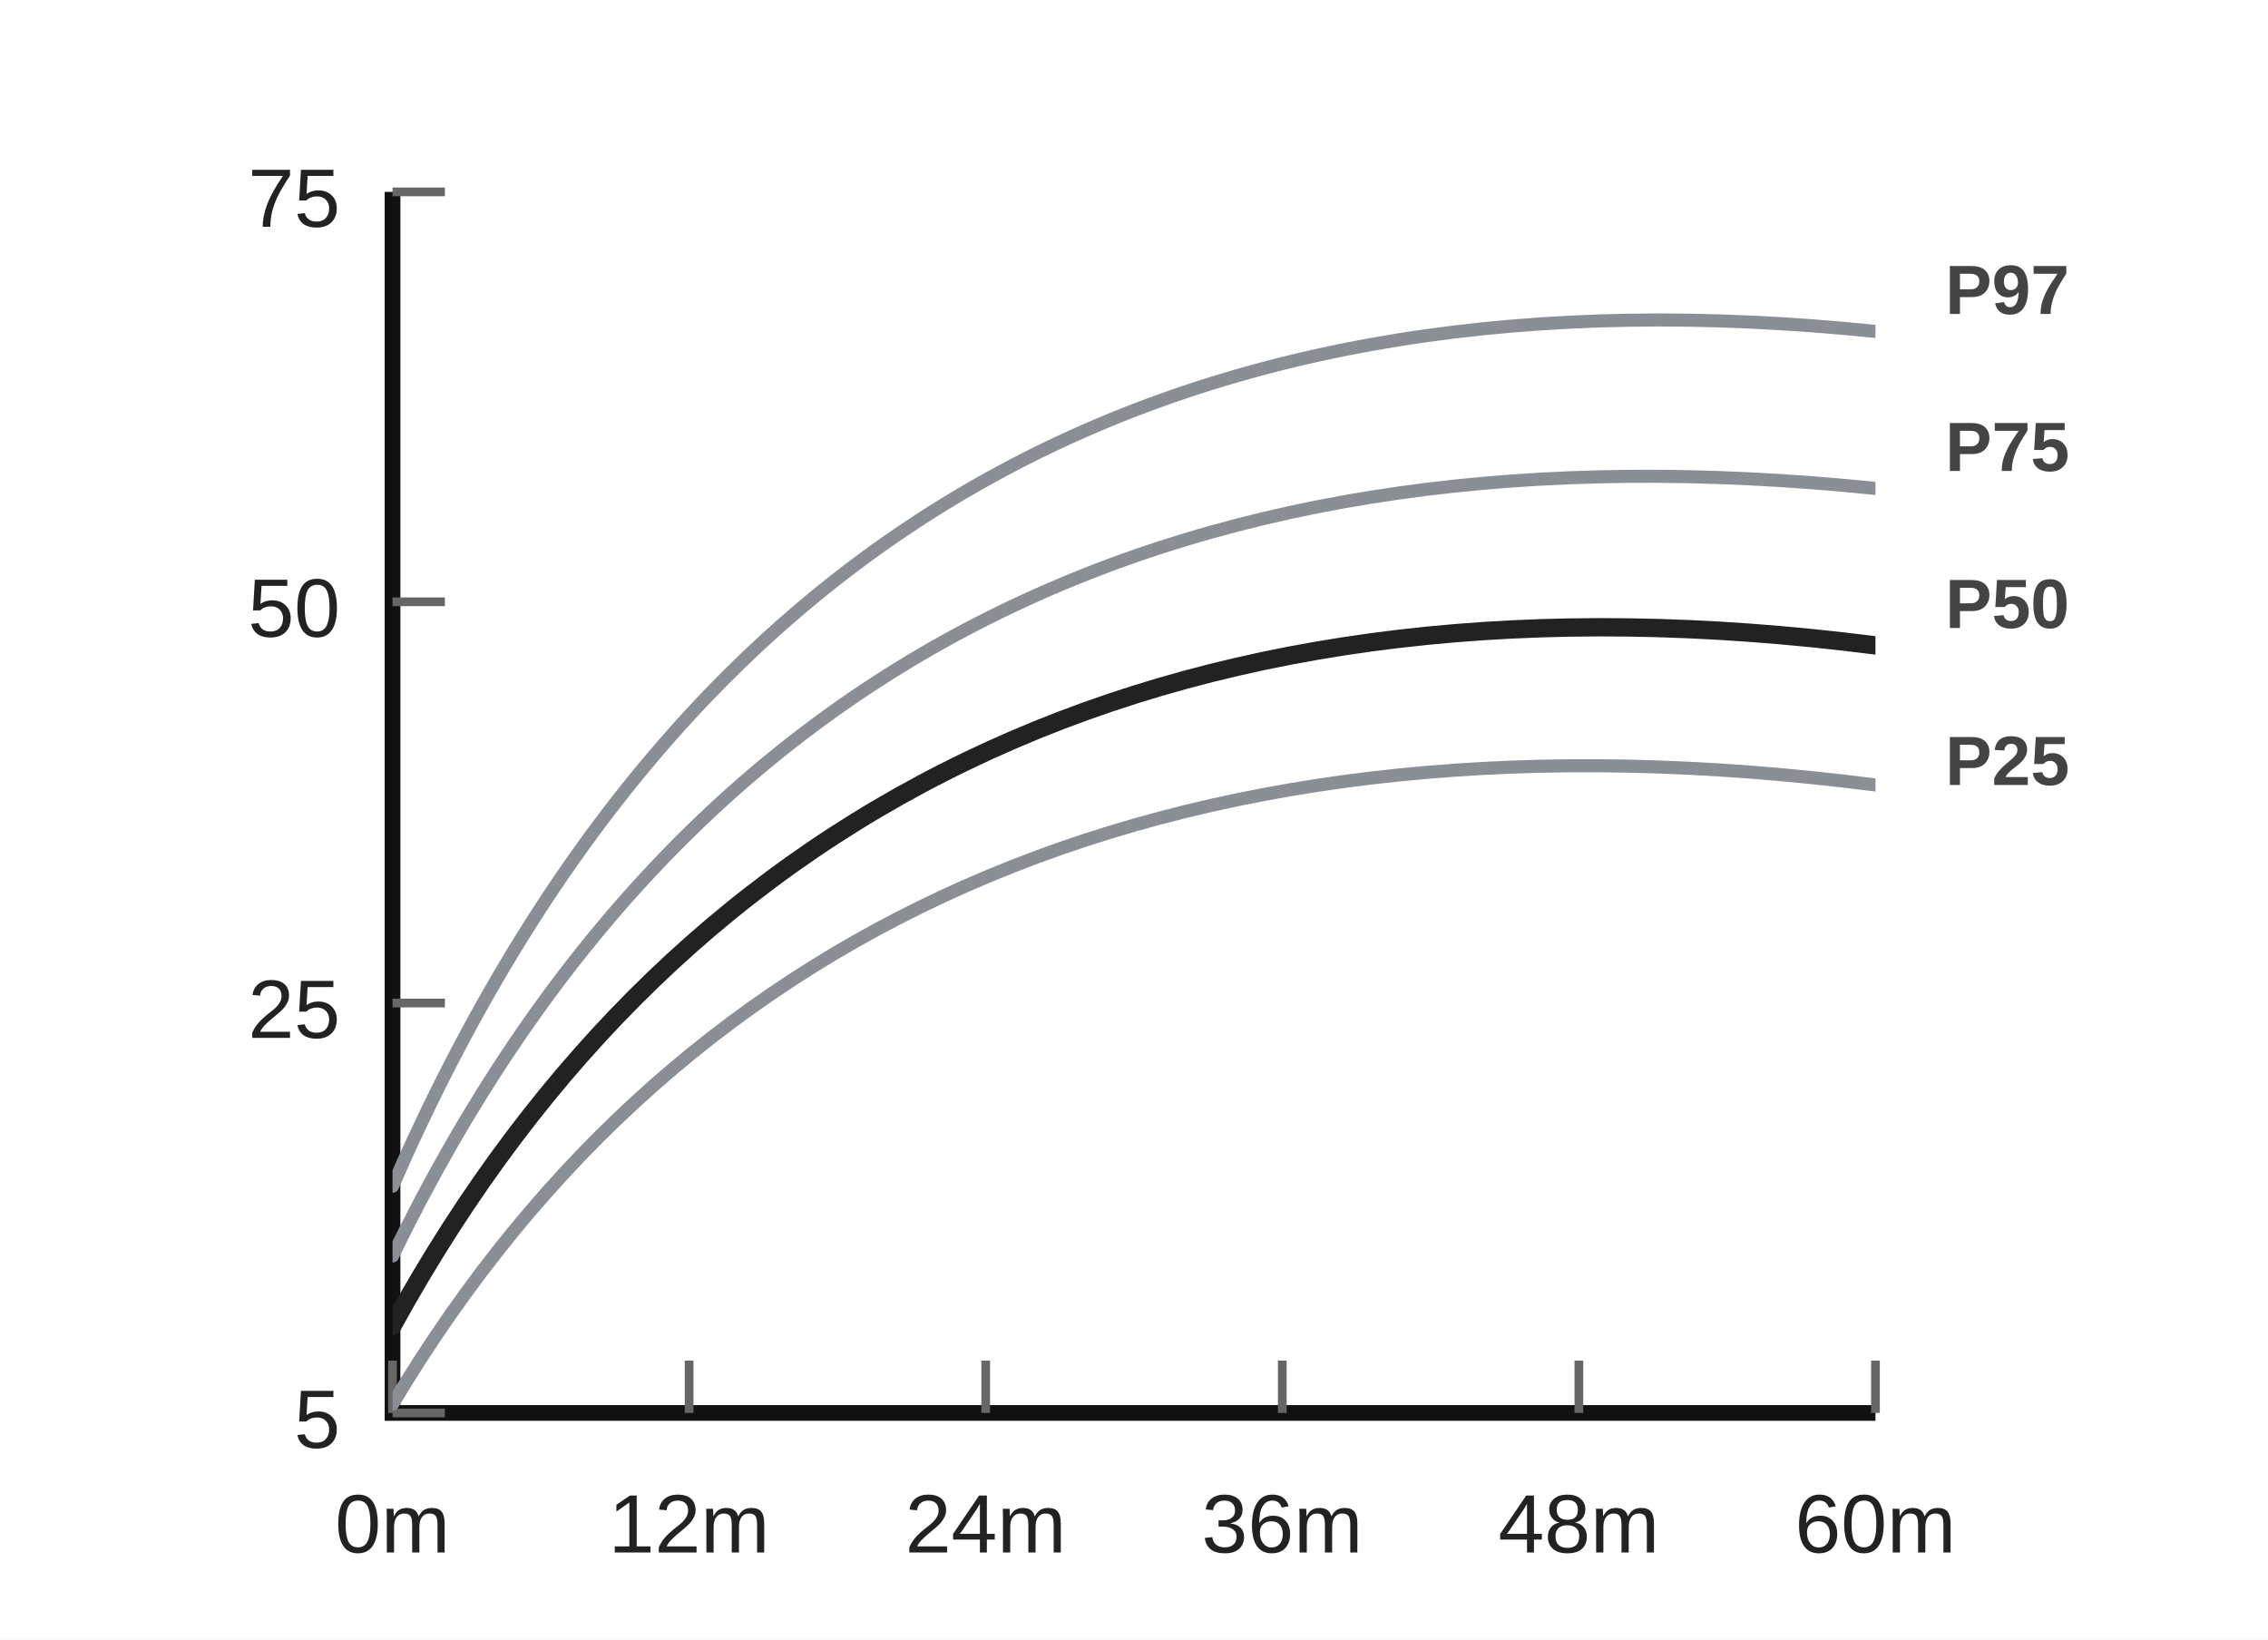
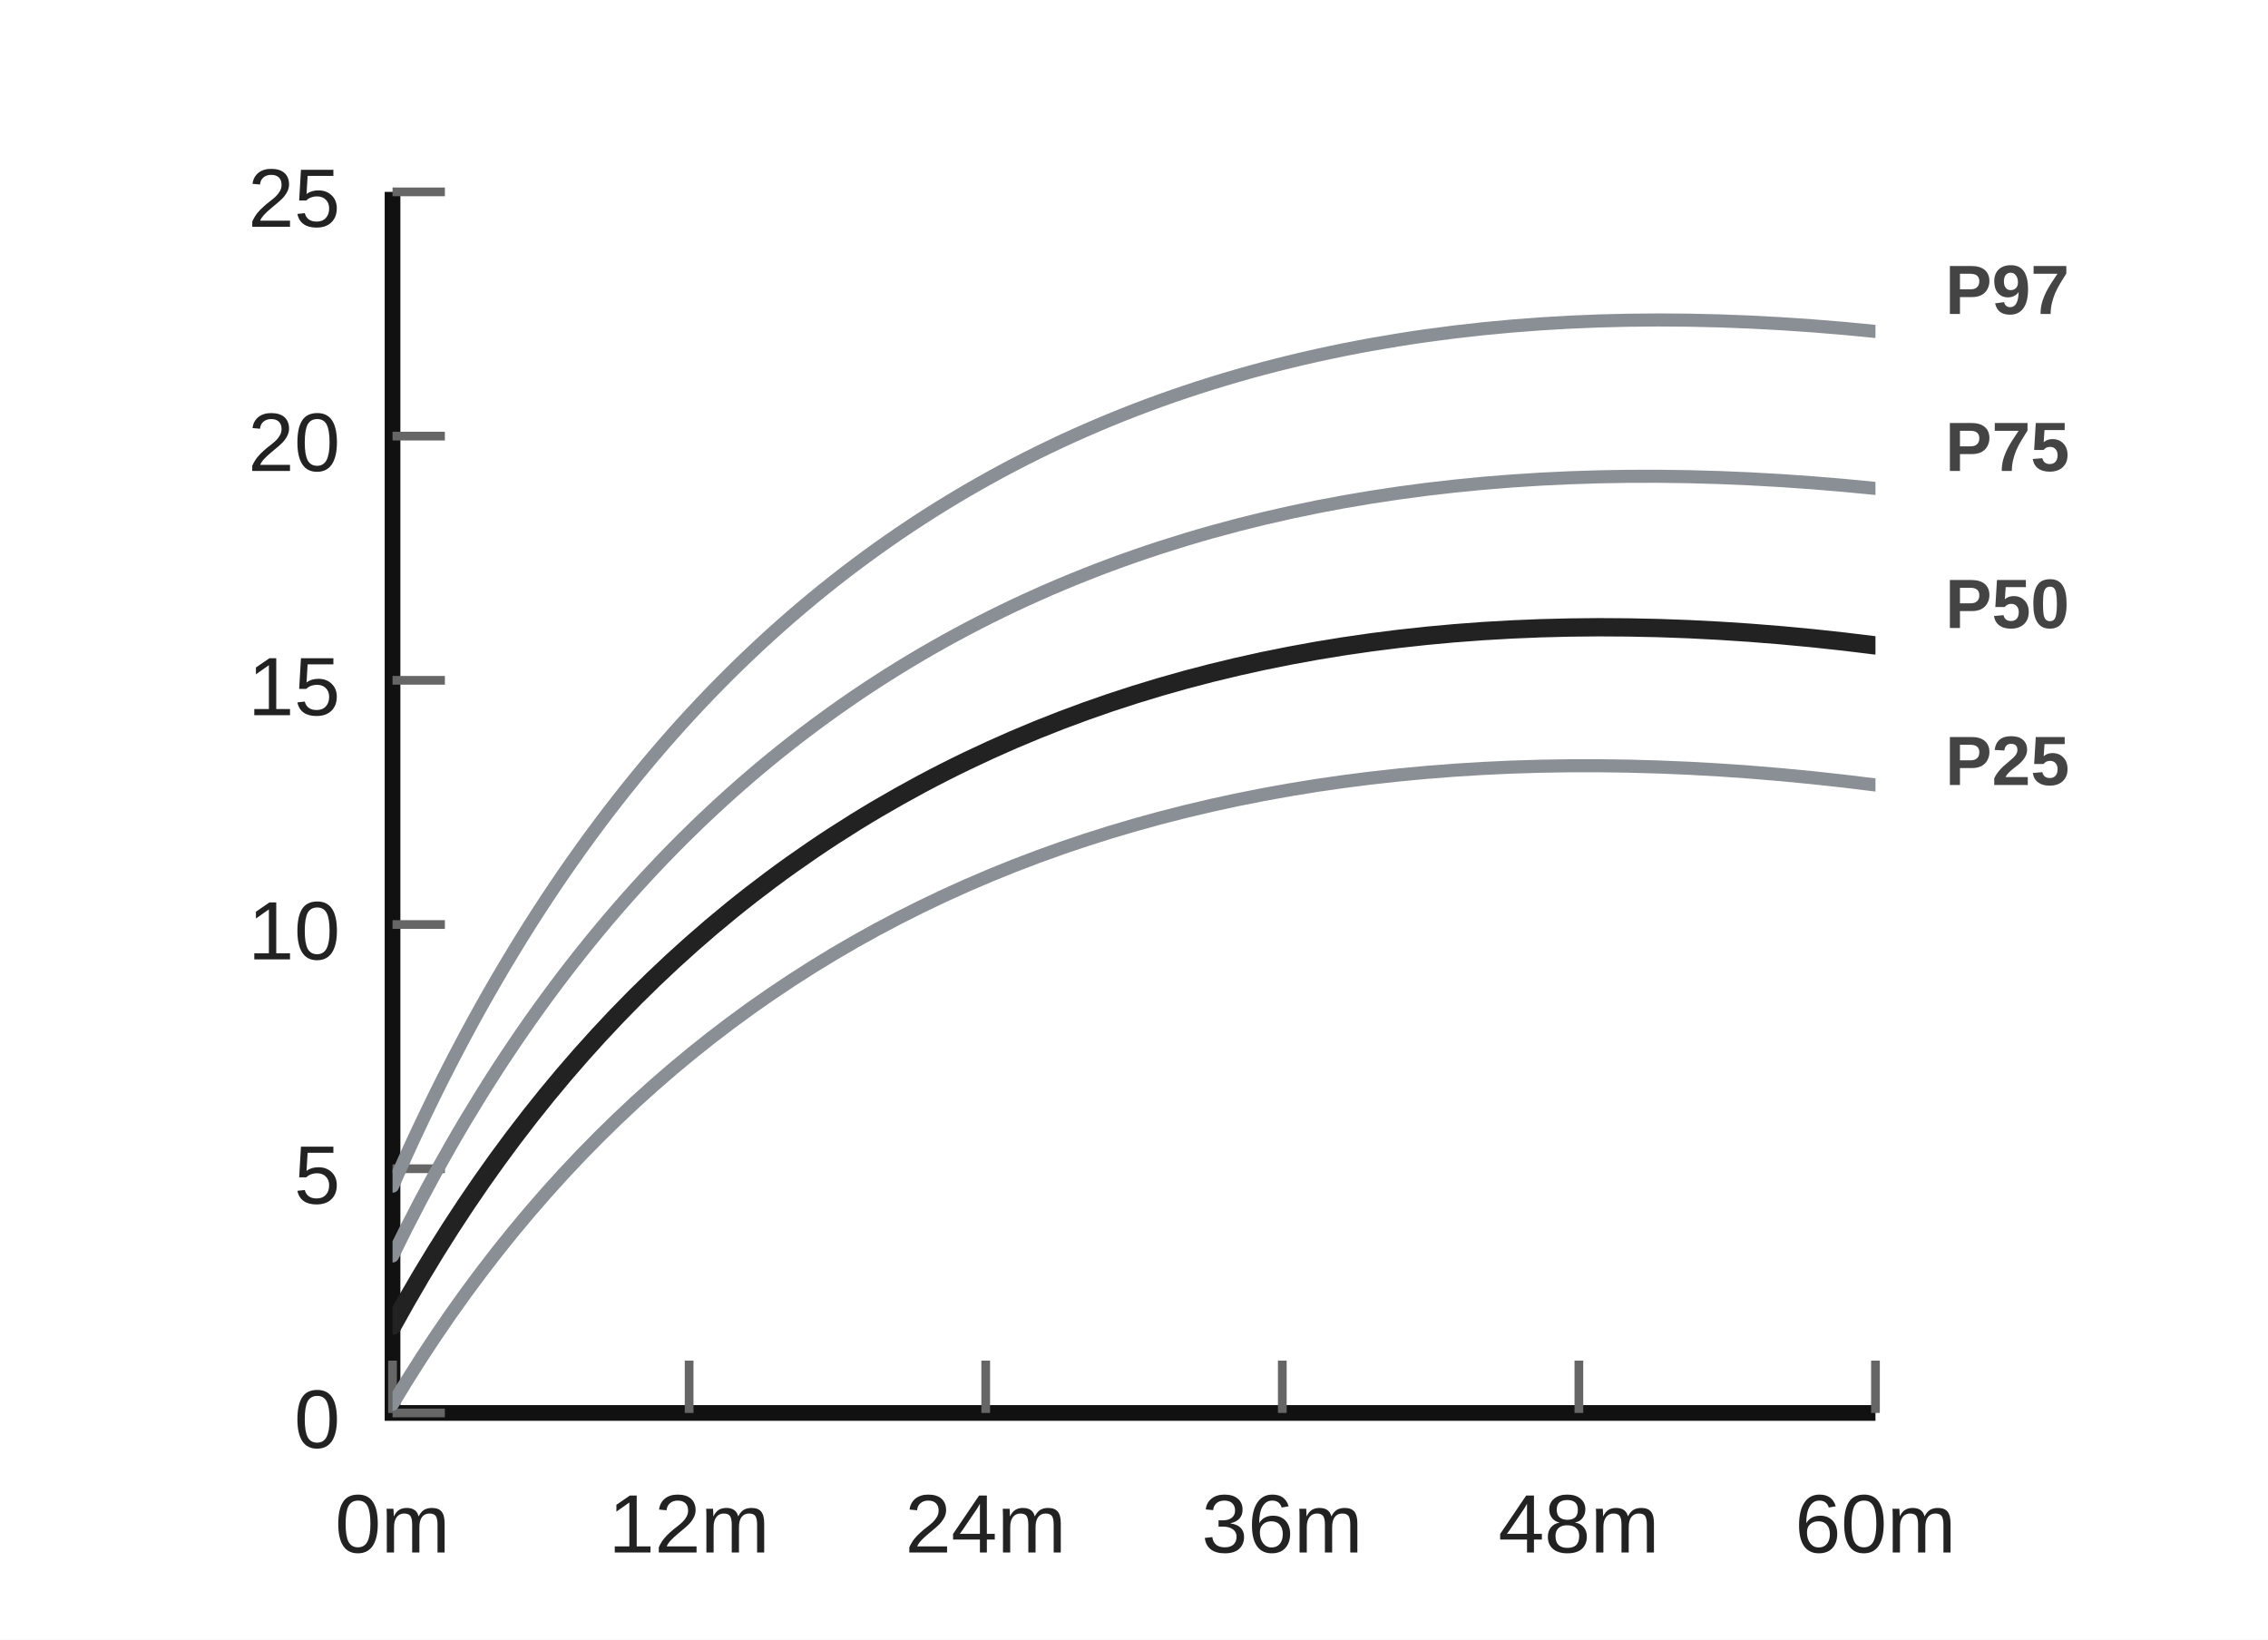
<svg xmlns="http://www.w3.org/2000/svg" viewBox="0 0 260 188" role="img" aria-label="WHO Boys Weight 0-5 years">
  <style>
    .axis { stroke: #111; stroke-width: 1.8; fill: none; }
    .tick { stroke: #666; stroke-width: 1; }
    .label { fill: #222; font: 9.5px Arial, sans-serif; text-anchor: middle; }
    .ylabel { fill: #222; font: 9.5px Arial, sans-serif; text-anchor: end; }
    .curve { fill: none; stroke: #8a8f96; stroke-width: 1.5; stroke-linecap: round; }
    .median { fill: none; stroke: #222; stroke-width: 2.1; stroke-linecap: round; }
    .percentile { fill: #444; font: 700 8px Arial, sans-serif; }
  </style>
  <rect x="0" y="0" width="260" height="188" fill="#fff" />
  <defs>
    <clipPath id="clip-boys-weight-0-5-minimal-svg-0">
      <rect x="45" y="22" width="170" height="140" />
    </clipPath>
  </defs>
  <path class="axis" d="M45 22 V162 H215" />
  <path class="tick" d="M45 162 V156" />
  <text class="label" x="45" y="178">0m</text>
  <path class="tick" d="M79 162 V156" />
  <text class="label" x="79" y="178">12m</text>
  <path class="tick" d="M113 162 V156" />
  <text class="label" x="113" y="178">24m</text>
  <path class="tick" d="M147 162 V156" />
  <text class="label" x="147" y="178">36m</text>
  <path class="tick" d="M181 162 V156" />
  <text class="label" x="181" y="178">48m</text>
  <path class="tick" d="M215 162 V156" />
  <text class="label" x="215" y="178">60m</text>
  <path class="tick" d="M45 22 H51" />
-   <text class="ylabel" x="39" y="26">75</text>
-   <path class="tick" d="M45 69 H51" />
-   <text class="ylabel" x="39" y="73">50</text>
-   <path class="tick" d="M45 115 H51" />
-   <text class="ylabel" x="39" y="119">25</text>
+   <text class="ylabel" x="39" y="26">25</text>
+   <path class="tick" d="M45 50 H51" />
+   <text class="ylabel" x="39" y="54">20</text>
+   <path class="tick" d="M45 78 H51" />
+   <text class="ylabel" x="39" y="82">15</text>
+   <path class="tick" d="M45 106 H51" />
+   <text class="ylabel" x="39" y="110">10</text>
+   <path class="tick" d="M45 134 H51" />
+   <text class="ylabel" x="39" y="138">5</text>
  <path class="tick" d="M45 162 H51" />
-   <text class="ylabel" x="39" y="166">5</text>
+   <text class="ylabel" x="39" y="166">0</text>
  <g clip-path="url(#clip-boys-weight-0-5-minimal-svg-0)">
    <path class="curve" d="M45 136 C79 58, 137 30, 215 38" />
    <path class="curve" d="M45 144 C79 74, 137 48, 215 56" />
    <path class="median" d="M45 152 C79 90, 137 64, 215 74" />
    <path class="curve" d="M45 161 C79 104, 137 80, 215 90" />
  </g>
  <text class="percentile" x="223" y="36">P97</text>
  <text class="percentile" x="223" y="54">P75</text>
  <text class="percentile" x="223" y="72">P50</text>
  <text class="percentile" x="223" y="90">P25</text>
</svg>
